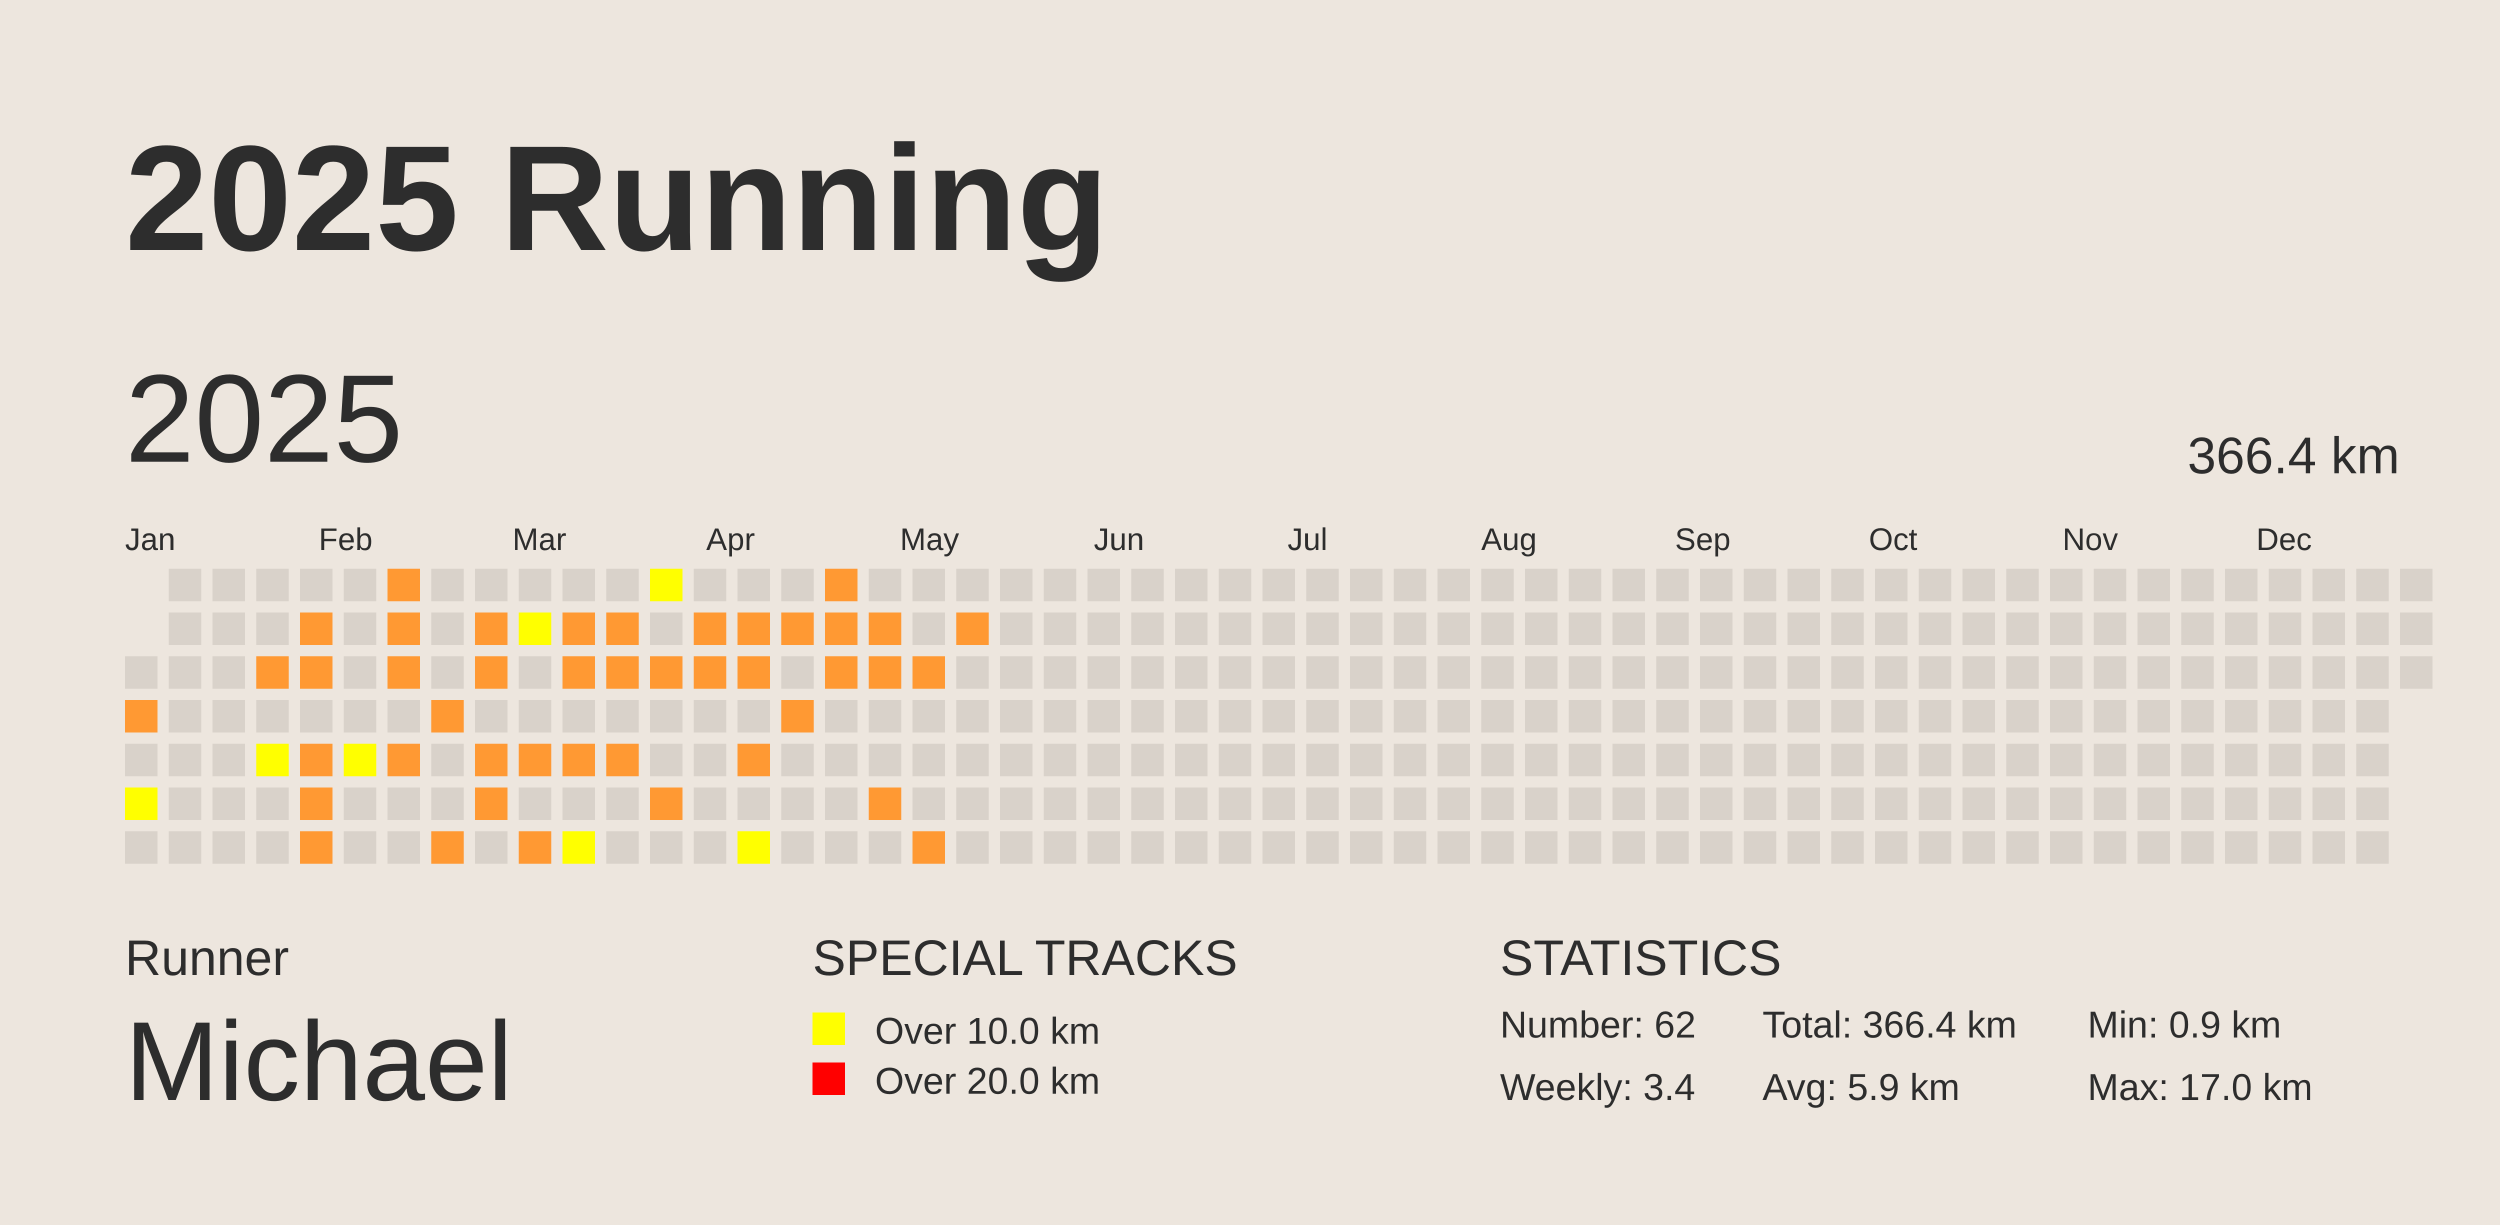
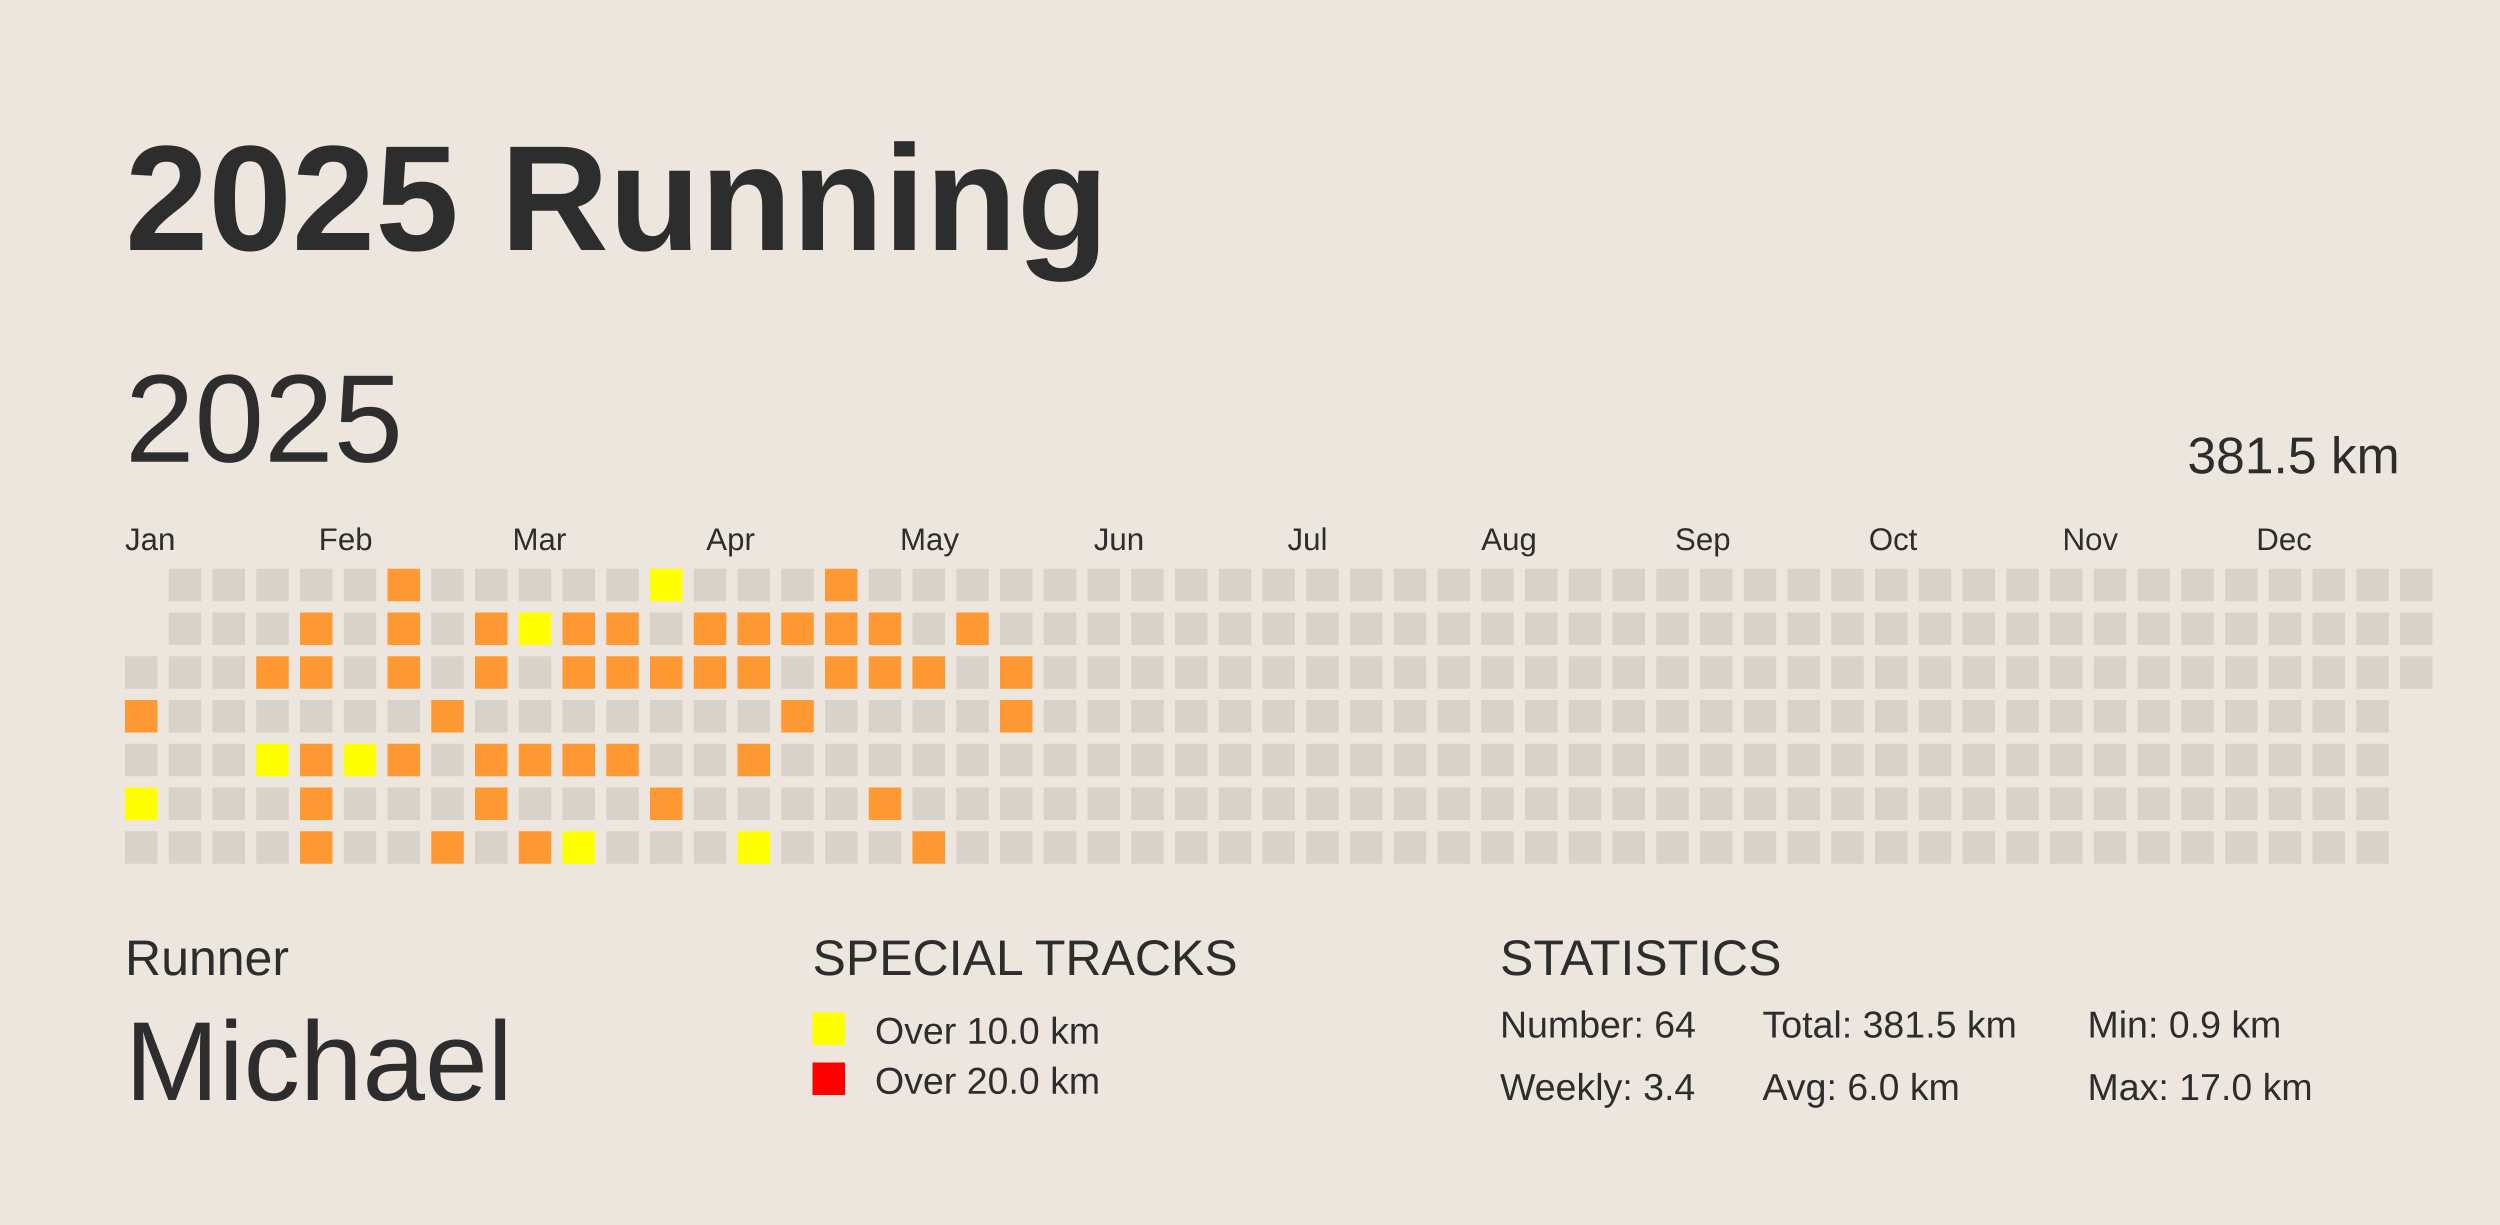
<svg xmlns="http://www.w3.org/2000/svg" baseProfile="full" height="98mm" version="1.1" viewBox="0,0,200,98" width="200mm">
  <defs />
  <rect fill="#EDE6DE" height="98" width="200" x="0" y="0" />
  <text fill="#2D2D2D" style="font-size:12px; font-family:Arial; font-weight:bold;" x="10" y="20">2025 Running</text>
  <text fill="#2D2D2D" style="font-size:4px; font-family:Arial" x="10" y="78">Runner</text>
  <text fill="#2D2D2D" style="font-size:9px; font-family:Arial" x="10" y="88">Michael</text>
  <text fill="#2D2D2D" style="font-size:4px; font-family:Arial" x="65" y="78">SPECIAL TRACKS</text>
  <rect fill="yellow" height="2.6" width="2.6" x="65" y="81" />
  <text fill="#2D2D2D" style="font-size:3px; font-family:Arial" x="70" y="83.5">Over 10.0 km</text>
  <rect fill="red" height="2.6" width="2.6" x="65" y="85" />
  <text fill="#2D2D2D" style="font-size:3px; font-family:Arial" x="70" y="87.5">Over 20.0 km</text>
  <text fill="#2D2D2D" style="font-size:4px; font-family:Arial" x="120" y="78">STATISTICS</text>
-   <text fill="#2D2D2D" style="font-size:3px; font-family:Arial" x="120" y="83">Number: 62</text>
+   <text fill="#2D2D2D" style="font-size:3px; font-family:Arial" x="120" y="83">Number: 64</text>
  <text fill="#2D2D2D" style="font-size:3px; font-family:Arial" x="120" y="88">Weekly: 3.4</text>
-   <text fill="#2D2D2D" style="font-size:3px; font-family:Arial" x="141" y="83">Total: 366.4 km</text>
-   <text fill="#2D2D2D" style="font-size:3px; font-family:Arial" x="141" y="88">Avg: 5.9 km</text>
+   <text fill="#2D2D2D" style="font-size:3px; font-family:Arial" x="141" y="83">Total: 381.5 km</text>
+   <text fill="#2D2D2D" style="font-size:3px; font-family:Arial" x="141" y="88">Avg: 6.0 km</text>
  <text fill="#2D2D2D" style="font-size:3px; font-family:Arial" x="167" y="83">Min: 0.9 km</text>
  <text fill="#2D2D2D" style="font-size:3px; font-family:Arial" x="167" y="88">Max: 17.0 km</text>
  <text dominant-baseline="hanging" fill="#2D2D2D" style="font-size:10.0px; font-family:Arial;" x="10" y="30">2025</text>
-   <text dominant-baseline="hanging" fill="#2D2D2D" style="font-size:4.125px; font-family:Arial;" x="175" y="35">366.4 km</text>
+   <text dominant-baseline="hanging" fill="#2D2D2D" style="font-size:4.125px; font-family:Arial;" x="175" y="35">381.5 km</text>
  <text fill="#2D2D2D" style="font-size:2.5px; font-family:Arial" x="10.0" y="44">Jan</text>
  <text fill="#2D2D2D" style="font-size:2.5px; font-family:Arial" x="25.5" y="44">Feb</text>
  <text fill="#2D2D2D" style="font-size:2.5px; font-family:Arial" x="41.0" y="44">Mar</text>
  <text fill="#2D2D2D" style="font-size:2.5px; font-family:Arial" x="56.5" y="44">Apr</text>
  <text fill="#2D2D2D" style="font-size:2.5px; font-family:Arial" x="72.0" y="44">May</text>
  <text fill="#2D2D2D" style="font-size:2.5px; font-family:Arial" x="87.5" y="44">Jun</text>
  <text fill="#2D2D2D" style="font-size:2.5px; font-family:Arial" x="103.0" y="44">Jul</text>
  <text fill="#2D2D2D" style="font-size:2.5px; font-family:Arial" x="118.5" y="44">Aug</text>
  <text fill="#2D2D2D" style="font-size:2.5px; font-family:Arial" x="134.0" y="44">Sep</text>
  <text fill="#2D2D2D" style="font-size:2.5px; font-family:Arial" x="149.5" y="44">Oct</text>
  <text fill="#2D2D2D" style="font-size:2.5px; font-family:Arial" x="165.0" y="44">Nov</text>
  <text fill="#2D2D2D" style="font-size:2.5px; font-family:Arial" x="180.5" y="44">Dec</text>
  <rect fill="#D9D2CA" height="2.6" width="2.6" x="10.0" y="52.5" />
  <rect fill="#FF9933" height="2.6" width="2.6" x="10.0" y="56.0" />
  <rect fill="#D9D2CA" height="2.6" width="2.6" x="10.0" y="59.5" />
  <rect fill="yellow" height="2.6" width="2.6" x="10.0" y="63.0" />
  <rect fill="#D9D2CA" height="2.6" width="2.6" x="10.0" y="66.5" />
  <rect fill="#D9D2CA" height="2.6" width="2.6" x="13.5" y="45.5" />
  <rect fill="#D9D2CA" height="2.6" width="2.6" x="13.5" y="49.0" />
  <rect fill="#D9D2CA" height="2.6" width="2.6" x="13.5" y="52.5" />
  <rect fill="#D9D2CA" height="2.6" width="2.6" x="13.5" y="56.0" />
  <rect fill="#D9D2CA" height="2.6" width="2.6" x="13.5" y="59.5" />
  <rect fill="#D9D2CA" height="2.6" width="2.6" x="13.5" y="63.0" />
  <rect fill="#D9D2CA" height="2.6" width="2.6" x="13.5" y="66.5" />
  <rect fill="#D9D2CA" height="2.6" width="2.6" x="17.0" y="45.5" />
  <rect fill="#D9D2CA" height="2.6" width="2.6" x="17.0" y="49.0" />
  <rect fill="#D9D2CA" height="2.6" width="2.6" x="17.0" y="52.5" />
  <rect fill="#D9D2CA" height="2.6" width="2.6" x="17.0" y="56.0" />
  <rect fill="#D9D2CA" height="2.6" width="2.6" x="17.0" y="59.5" />
  <rect fill="#D9D2CA" height="2.6" width="2.6" x="17.0" y="63.0" />
  <rect fill="#D9D2CA" height="2.6" width="2.6" x="17.0" y="66.5" />
  <rect fill="#D9D2CA" height="2.6" width="2.6" x="20.5" y="45.5" />
  <rect fill="#D9D2CA" height="2.6" width="2.6" x="20.5" y="49.0" />
  <rect fill="#FF9933" height="2.6" width="2.6" x="20.5" y="52.5" />
  <rect fill="#D9D2CA" height="2.6" width="2.6" x="20.5" y="56.0" />
  <rect fill="yellow" height="2.6" width="2.6" x="20.5" y="59.5" />
  <rect fill="#D9D2CA" height="2.6" width="2.6" x="20.5" y="63.0" />
  <rect fill="#D9D2CA" height="2.6" width="2.6" x="20.5" y="66.5" />
  <rect fill="#D9D2CA" height="2.6" width="2.6" x="24.0" y="45.5" />
  <rect fill="#FF9933" height="2.6" width="2.6" x="24.0" y="49.0" />
  <rect fill="#FF9933" height="2.6" width="2.6" x="24.0" y="52.5" />
  <rect fill="#D9D2CA" height="2.6" width="2.6" x="24.0" y="56.0" />
  <rect fill="#FF9933" height="2.6" width="2.6" x="24.0" y="59.5" />
  <rect fill="#FF9933" height="2.6" width="2.6" x="24.0" y="63.0" />
  <rect fill="#FF9933" height="2.6" width="2.6" x="24.0" y="66.5" />
  <rect fill="#D9D2CA" height="2.6" width="2.6" x="27.5" y="45.5" />
  <rect fill="#D9D2CA" height="2.6" width="2.6" x="27.5" y="49.0" />
  <rect fill="#D9D2CA" height="2.6" width="2.6" x="27.5" y="52.5" />
  <rect fill="#D9D2CA" height="2.6" width="2.6" x="27.5" y="56.0" />
  <rect fill="yellow" height="2.6" width="2.6" x="27.5" y="59.5" />
  <rect fill="#D9D2CA" height="2.6" width="2.6" x="27.5" y="63.0" />
  <rect fill="#D9D2CA" height="2.6" width="2.6" x="27.5" y="66.5" />
  <rect fill="#FF9933" height="2.6" width="2.6" x="31.0" y="45.5" />
  <rect fill="#FF9933" height="2.6" width="2.6" x="31.0" y="49.0" />
  <rect fill="#FF9933" height="2.6" width="2.6" x="31.0" y="52.5" />
  <rect fill="#D9D2CA" height="2.6" width="2.6" x="31.0" y="56.0" />
  <rect fill="#FF9933" height="2.6" width="2.6" x="31.0" y="59.5" />
  <rect fill="#D9D2CA" height="2.6" width="2.6" x="31.0" y="63.0" />
  <rect fill="#D9D2CA" height="2.6" width="2.6" x="31.0" y="66.5" />
  <rect fill="#D9D2CA" height="2.6" width="2.6" x="34.5" y="45.5" />
  <rect fill="#D9D2CA" height="2.6" width="2.6" x="34.5" y="49.0" />
  <rect fill="#D9D2CA" height="2.6" width="2.6" x="34.5" y="52.5" />
  <rect fill="#FF9933" height="2.6" width="2.6" x="34.5" y="56.0" />
  <rect fill="#D9D2CA" height="2.6" width="2.6" x="34.5" y="59.5" />
  <rect fill="#D9D2CA" height="2.6" width="2.6" x="34.5" y="63.0" />
  <rect fill="#FF9933" height="2.6" width="2.6" x="34.5" y="66.5" />
  <rect fill="#D9D2CA" height="2.6" width="2.6" x="38.0" y="45.5" />
  <rect fill="#FF9933" height="2.6" width="2.6" x="38.0" y="49.0" />
  <rect fill="#FF9933" height="2.6" width="2.6" x="38.0" y="52.5" />
  <rect fill="#D9D2CA" height="2.6" width="2.6" x="38.0" y="56.0" />
  <rect fill="#FF9933" height="2.6" width="2.6" x="38.0" y="59.5" />
  <rect fill="#FF9933" height="2.6" width="2.6" x="38.0" y="63.0" />
  <rect fill="#D9D2CA" height="2.6" width="2.6" x="38.0" y="66.5" />
  <rect fill="#D9D2CA" height="2.6" width="2.6" x="41.5" y="45.5" />
  <rect fill="yellow" height="2.6" width="2.6" x="41.5" y="49.0" />
  <rect fill="#D9D2CA" height="2.6" width="2.6" x="41.5" y="52.5" />
  <rect fill="#D9D2CA" height="2.6" width="2.6" x="41.5" y="56.0" />
  <rect fill="#FF9933" height="2.6" width="2.6" x="41.5" y="59.5" />
  <rect fill="#D9D2CA" height="2.6" width="2.6" x="41.5" y="63.0" />
  <rect fill="#FF9933" height="2.6" width="2.6" x="41.5" y="66.5" />
  <rect fill="#D9D2CA" height="2.6" width="2.6" x="45.0" y="45.5" />
  <rect fill="#FF9933" height="2.6" width="2.6" x="45.0" y="49.0" />
  <rect fill="#FF9933" height="2.6" width="2.6" x="45.0" y="52.5" />
  <rect fill="#D9D2CA" height="2.6" width="2.6" x="45.0" y="56.0" />
  <rect fill="#FF9933" height="2.6" width="2.6" x="45.0" y="59.5" />
  <rect fill="#D9D2CA" height="2.6" width="2.6" x="45.0" y="63.0" />
  <rect fill="yellow" height="2.6" width="2.6" x="45.0" y="66.5" />
  <rect fill="#D9D2CA" height="2.6" width="2.6" x="48.5" y="45.5" />
  <rect fill="#FF9933" height="2.6" width="2.6" x="48.5" y="49.0" />
  <rect fill="#FF9933" height="2.6" width="2.6" x="48.5" y="52.5" />
  <rect fill="#D9D2CA" height="2.6" width="2.6" x="48.5" y="56.0" />
  <rect fill="#FF9933" height="2.6" width="2.6" x="48.5" y="59.5" />
  <rect fill="#D9D2CA" height="2.6" width="2.6" x="48.5" y="63.0" />
  <rect fill="#D9D2CA" height="2.6" width="2.6" x="48.5" y="66.5" />
  <rect fill="yellow" height="2.6" width="2.6" x="52.0" y="45.5" />
  <rect fill="#D9D2CA" height="2.6" width="2.6" x="52.0" y="49.0" />
  <rect fill="#FF9933" height="2.6" width="2.6" x="52.0" y="52.5" />
  <rect fill="#D9D2CA" height="2.6" width="2.6" x="52.0" y="56.0" />
  <rect fill="#D9D2CA" height="2.6" width="2.6" x="52.0" y="59.5" />
  <rect fill="#FF9933" height="2.6" width="2.6" x="52.0" y="63.0" />
  <rect fill="#D9D2CA" height="2.6" width="2.6" x="52.0" y="66.5" />
  <rect fill="#D9D2CA" height="2.6" width="2.6" x="55.5" y="45.5" />
  <rect fill="#FF9933" height="2.6" width="2.6" x="55.5" y="49.0" />
  <rect fill="#FF9933" height="2.6" width="2.6" x="55.5" y="52.5" />
  <rect fill="#D9D2CA" height="2.6" width="2.6" x="55.5" y="56.0" />
  <rect fill="#D9D2CA" height="2.6" width="2.6" x="55.5" y="59.5" />
  <rect fill="#D9D2CA" height="2.6" width="2.6" x="55.5" y="63.0" />
  <rect fill="#D9D2CA" height="2.6" width="2.6" x="55.5" y="66.5" />
  <rect fill="#D9D2CA" height="2.6" width="2.6" x="59.0" y="45.5" />
  <rect fill="#FF9933" height="2.6" width="2.6" x="59.0" y="49.0" />
  <rect fill="#FF9933" height="2.6" width="2.6" x="59.0" y="52.5" />
  <rect fill="#D9D2CA" height="2.6" width="2.6" x="59.0" y="56.0" />
  <rect fill="#FF9933" height="2.6" width="2.6" x="59.0" y="59.5" />
  <rect fill="#D9D2CA" height="2.6" width="2.6" x="59.0" y="63.0" />
  <rect fill="yellow" height="2.6" width="2.6" x="59.0" y="66.5" />
  <rect fill="#D9D2CA" height="2.6" width="2.6" x="62.5" y="45.5" />
  <rect fill="#FF9933" height="2.6" width="2.6" x="62.5" y="49.0" />
  <rect fill="#D9D2CA" height="2.6" width="2.6" x="62.5" y="52.5" />
  <rect fill="#FF9933" height="2.6" width="2.6" x="62.5" y="56.0" />
  <rect fill="#D9D2CA" height="2.6" width="2.6" x="62.5" y="59.5" />
  <rect fill="#D9D2CA" height="2.6" width="2.6" x="62.5" y="63.0" />
  <rect fill="#D9D2CA" height="2.6" width="2.6" x="62.5" y="66.5" />
  <rect fill="#FF9933" height="2.6" width="2.6" x="66.0" y="45.5" />
  <rect fill="#FF9933" height="2.6" width="2.6" x="66.0" y="49.0" />
  <rect fill="#FF9933" height="2.6" width="2.6" x="66.0" y="52.5" />
  <rect fill="#D9D2CA" height="2.6" width="2.6" x="66.0" y="56.0" />
  <rect fill="#D9D2CA" height="2.6" width="2.6" x="66.0" y="59.5" />
  <rect fill="#D9D2CA" height="2.6" width="2.6" x="66.0" y="63.0" />
  <rect fill="#D9D2CA" height="2.6" width="2.6" x="66.0" y="66.5" />
  <rect fill="#D9D2CA" height="2.6" width="2.6" x="69.5" y="45.5" />
  <rect fill="#FF9933" height="2.6" width="2.6" x="69.5" y="49.0" />
  <rect fill="#FF9933" height="2.6" width="2.6" x="69.5" y="52.5" />
  <rect fill="#D9D2CA" height="2.6" width="2.6" x="69.5" y="56.0" />
  <rect fill="#D9D2CA" height="2.6" width="2.6" x="69.5" y="59.5" />
  <rect fill="#FF9933" height="2.6" width="2.6" x="69.5" y="63.0" />
  <rect fill="#D9D2CA" height="2.6" width="2.6" x="69.5" y="66.5" />
  <rect fill="#D9D2CA" height="2.6" width="2.6" x="73.0" y="45.5" />
  <rect fill="#D9D2CA" height="2.6" width="2.6" x="73.0" y="49.0" />
  <rect fill="#FF9933" height="2.6" width="2.6" x="73.0" y="52.5" />
  <rect fill="#D9D2CA" height="2.6" width="2.6" x="73.0" y="56.0" />
  <rect fill="#D9D2CA" height="2.6" width="2.6" x="73.0" y="59.5" />
  <rect fill="#D9D2CA" height="2.6" width="2.6" x="73.0" y="63.0" />
  <rect fill="#FF9933" height="2.6" width="2.6" x="73.0" y="66.5" />
  <rect fill="#D9D2CA" height="2.6" width="2.6" x="76.5" y="45.5" />
  <rect fill="#FF9933" height="2.6" width="2.6" x="76.5" y="49.0" />
  <rect fill="#D9D2CA" height="2.6" width="2.6" x="76.5" y="52.5" />
  <rect fill="#D9D2CA" height="2.6" width="2.6" x="76.5" y="56.0" />
  <rect fill="#D9D2CA" height="2.6" width="2.6" x="76.5" y="59.5" />
  <rect fill="#D9D2CA" height="2.6" width="2.6" x="76.5" y="63.0" />
  <rect fill="#D9D2CA" height="2.6" width="2.6" x="76.5" y="66.5" />
  <rect fill="#D9D2CA" height="2.6" width="2.6" x="80.0" y="45.5" />
  <rect fill="#D9D2CA" height="2.6" width="2.6" x="80.0" y="49.0" />
-   <rect fill="#D9D2CA" height="2.6" width="2.6" x="80.0" y="52.5" />
-   <rect fill="#D9D2CA" height="2.6" width="2.6" x="80.0" y="56.0" />
+   <rect fill="#FF9933" height="2.6" width="2.6" x="80.0" y="52.5" />
+   <rect fill="#FF9933" height="2.6" width="2.6" x="80.0" y="56.0" />
  <rect fill="#D9D2CA" height="2.6" width="2.6" x="80.0" y="59.5" />
  <rect fill="#D9D2CA" height="2.6" width="2.6" x="80.0" y="63.0" />
  <rect fill="#D9D2CA" height="2.6" width="2.6" x="80.0" y="66.5" />
  <rect fill="#D9D2CA" height="2.6" width="2.6" x="83.5" y="45.5" />
  <rect fill="#D9D2CA" height="2.6" width="2.6" x="83.5" y="49.0" />
  <rect fill="#D9D2CA" height="2.6" width="2.6" x="83.5" y="52.5" />
  <rect fill="#D9D2CA" height="2.6" width="2.6" x="83.5" y="56.0" />
  <rect fill="#D9D2CA" height="2.6" width="2.6" x="83.5" y="59.5" />
  <rect fill="#D9D2CA" height="2.6" width="2.6" x="83.5" y="63.0" />
  <rect fill="#D9D2CA" height="2.6" width="2.6" x="83.5" y="66.5" />
  <rect fill="#D9D2CA" height="2.6" width="2.6" x="87.0" y="45.5" />
  <rect fill="#D9D2CA" height="2.6" width="2.6" x="87.0" y="49.0" />
  <rect fill="#D9D2CA" height="2.6" width="2.6" x="87.0" y="52.5" />
  <rect fill="#D9D2CA" height="2.6" width="2.6" x="87.0" y="56.0" />
  <rect fill="#D9D2CA" height="2.6" width="2.6" x="87.0" y="59.5" />
  <rect fill="#D9D2CA" height="2.6" width="2.6" x="87.0" y="63.0" />
  <rect fill="#D9D2CA" height="2.6" width="2.6" x="87.0" y="66.5" />
  <rect fill="#D9D2CA" height="2.6" width="2.6" x="90.5" y="45.5" />
  <rect fill="#D9D2CA" height="2.6" width="2.6" x="90.5" y="49.0" />
  <rect fill="#D9D2CA" height="2.6" width="2.6" x="90.5" y="52.5" />
  <rect fill="#D9D2CA" height="2.6" width="2.6" x="90.5" y="56.0" />
  <rect fill="#D9D2CA" height="2.6" width="2.6" x="90.5" y="59.5" />
  <rect fill="#D9D2CA" height="2.6" width="2.6" x="90.5" y="63.0" />
  <rect fill="#D9D2CA" height="2.6" width="2.6" x="90.5" y="66.5" />
  <rect fill="#D9D2CA" height="2.6" width="2.6" x="94.0" y="45.5" />
  <rect fill="#D9D2CA" height="2.6" width="2.6" x="94.0" y="49.0" />
  <rect fill="#D9D2CA" height="2.6" width="2.6" x="94.0" y="52.5" />
  <rect fill="#D9D2CA" height="2.6" width="2.6" x="94.0" y="56.0" />
  <rect fill="#D9D2CA" height="2.6" width="2.6" x="94.0" y="59.5" />
  <rect fill="#D9D2CA" height="2.6" width="2.6" x="94.0" y="63.0" />
  <rect fill="#D9D2CA" height="2.6" width="2.6" x="94.0" y="66.5" />
  <rect fill="#D9D2CA" height="2.6" width="2.6" x="97.5" y="45.5" />
  <rect fill="#D9D2CA" height="2.6" width="2.6" x="97.5" y="49.0" />
  <rect fill="#D9D2CA" height="2.6" width="2.6" x="97.5" y="52.5" />
  <rect fill="#D9D2CA" height="2.6" width="2.6" x="97.5" y="56.0" />
  <rect fill="#D9D2CA" height="2.6" width="2.6" x="97.5" y="59.5" />
  <rect fill="#D9D2CA" height="2.6" width="2.6" x="97.5" y="63.0" />
  <rect fill="#D9D2CA" height="2.6" width="2.6" x="97.5" y="66.5" />
  <rect fill="#D9D2CA" height="2.6" width="2.6" x="101.0" y="45.5" />
  <rect fill="#D9D2CA" height="2.6" width="2.6" x="101.0" y="49.0" />
  <rect fill="#D9D2CA" height="2.6" width="2.6" x="101.0" y="52.5" />
  <rect fill="#D9D2CA" height="2.6" width="2.6" x="101.0" y="56.0" />
  <rect fill="#D9D2CA" height="2.6" width="2.6" x="101.0" y="59.5" />
  <rect fill="#D9D2CA" height="2.6" width="2.6" x="101.0" y="63.0" />
  <rect fill="#D9D2CA" height="2.6" width="2.6" x="101.0" y="66.5" />
  <rect fill="#D9D2CA" height="2.6" width="2.6" x="104.5" y="45.5" />
  <rect fill="#D9D2CA" height="2.6" width="2.6" x="104.5" y="49.0" />
  <rect fill="#D9D2CA" height="2.6" width="2.6" x="104.5" y="52.5" />
  <rect fill="#D9D2CA" height="2.6" width="2.6" x="104.5" y="56.0" />
  <rect fill="#D9D2CA" height="2.6" width="2.6" x="104.5" y="59.5" />
  <rect fill="#D9D2CA" height="2.6" width="2.6" x="104.5" y="63.0" />
  <rect fill="#D9D2CA" height="2.6" width="2.6" x="104.5" y="66.5" />
  <rect fill="#D9D2CA" height="2.6" width="2.6" x="108.0" y="45.5" />
  <rect fill="#D9D2CA" height="2.6" width="2.6" x="108.0" y="49.0" />
  <rect fill="#D9D2CA" height="2.6" width="2.6" x="108.0" y="52.5" />
  <rect fill="#D9D2CA" height="2.6" width="2.6" x="108.0" y="56.0" />
  <rect fill="#D9D2CA" height="2.6" width="2.6" x="108.0" y="59.5" />
  <rect fill="#D9D2CA" height="2.6" width="2.6" x="108.0" y="63.0" />
  <rect fill="#D9D2CA" height="2.6" width="2.6" x="108.0" y="66.5" />
  <rect fill="#D9D2CA" height="2.6" width="2.6" x="111.5" y="45.5" />
  <rect fill="#D9D2CA" height="2.6" width="2.6" x="111.5" y="49.0" />
  <rect fill="#D9D2CA" height="2.6" width="2.6" x="111.5" y="52.5" />
  <rect fill="#D9D2CA" height="2.6" width="2.6" x="111.5" y="56.0" />
  <rect fill="#D9D2CA" height="2.6" width="2.6" x="111.5" y="59.5" />
  <rect fill="#D9D2CA" height="2.6" width="2.6" x="111.5" y="63.0" />
  <rect fill="#D9D2CA" height="2.6" width="2.6" x="111.5" y="66.5" />
  <rect fill="#D9D2CA" height="2.6" width="2.6" x="115.0" y="45.5" />
  <rect fill="#D9D2CA" height="2.6" width="2.6" x="115.0" y="49.0" />
  <rect fill="#D9D2CA" height="2.6" width="2.6" x="115.0" y="52.5" />
  <rect fill="#D9D2CA" height="2.6" width="2.6" x="115.0" y="56.0" />
  <rect fill="#D9D2CA" height="2.6" width="2.6" x="115.0" y="59.5" />
  <rect fill="#D9D2CA" height="2.6" width="2.6" x="115.0" y="63.0" />
  <rect fill="#D9D2CA" height="2.6" width="2.6" x="115.0" y="66.5" />
  <rect fill="#D9D2CA" height="2.6" width="2.6" x="118.5" y="45.5" />
  <rect fill="#D9D2CA" height="2.6" width="2.6" x="118.5" y="49.0" />
  <rect fill="#D9D2CA" height="2.6" width="2.6" x="118.5" y="52.5" />
  <rect fill="#D9D2CA" height="2.6" width="2.6" x="118.5" y="56.0" />
  <rect fill="#D9D2CA" height="2.6" width="2.6" x="118.5" y="59.5" />
  <rect fill="#D9D2CA" height="2.6" width="2.6" x="118.5" y="63.0" />
  <rect fill="#D9D2CA" height="2.6" width="2.6" x="118.5" y="66.5" />
  <rect fill="#D9D2CA" height="2.6" width="2.6" x="122.0" y="45.5" />
  <rect fill="#D9D2CA" height="2.6" width="2.6" x="122.0" y="49.0" />
  <rect fill="#D9D2CA" height="2.6" width="2.6" x="122.0" y="52.5" />
  <rect fill="#D9D2CA" height="2.6" width="2.6" x="122.0" y="56.0" />
  <rect fill="#D9D2CA" height="2.6" width="2.6" x="122.0" y="59.5" />
  <rect fill="#D9D2CA" height="2.6" width="2.6" x="122.0" y="63.0" />
  <rect fill="#D9D2CA" height="2.6" width="2.6" x="122.0" y="66.5" />
  <rect fill="#D9D2CA" height="2.6" width="2.6" x="125.5" y="45.5" />
  <rect fill="#D9D2CA" height="2.6" width="2.6" x="125.5" y="49.0" />
  <rect fill="#D9D2CA" height="2.6" width="2.6" x="125.5" y="52.5" />
  <rect fill="#D9D2CA" height="2.6" width="2.6" x="125.5" y="56.0" />
  <rect fill="#D9D2CA" height="2.6" width="2.6" x="125.5" y="59.5" />
  <rect fill="#D9D2CA" height="2.6" width="2.6" x="125.5" y="63.0" />
  <rect fill="#D9D2CA" height="2.6" width="2.6" x="125.5" y="66.5" />
  <rect fill="#D9D2CA" height="2.6" width="2.6" x="129.0" y="45.5" />
  <rect fill="#D9D2CA" height="2.6" width="2.6" x="129.0" y="49.0" />
  <rect fill="#D9D2CA" height="2.6" width="2.6" x="129.0" y="52.5" />
  <rect fill="#D9D2CA" height="2.6" width="2.6" x="129.0" y="56.0" />
  <rect fill="#D9D2CA" height="2.6" width="2.6" x="129.0" y="59.5" />
  <rect fill="#D9D2CA" height="2.6" width="2.6" x="129.0" y="63.0" />
  <rect fill="#D9D2CA" height="2.6" width="2.6" x="129.0" y="66.5" />
  <rect fill="#D9D2CA" height="2.6" width="2.6" x="132.5" y="45.5" />
  <rect fill="#D9D2CA" height="2.6" width="2.6" x="132.5" y="49.0" />
  <rect fill="#D9D2CA" height="2.6" width="2.6" x="132.5" y="52.5" />
  <rect fill="#D9D2CA" height="2.6" width="2.6" x="132.5" y="56.0" />
  <rect fill="#D9D2CA" height="2.6" width="2.6" x="132.5" y="59.5" />
  <rect fill="#D9D2CA" height="2.6" width="2.6" x="132.5" y="63.0" />
  <rect fill="#D9D2CA" height="2.6" width="2.6" x="132.5" y="66.5" />
  <rect fill="#D9D2CA" height="2.6" width="2.6" x="136.0" y="45.5" />
  <rect fill="#D9D2CA" height="2.6" width="2.6" x="136.0" y="49.0" />
  <rect fill="#D9D2CA" height="2.6" width="2.6" x="136.0" y="52.5" />
  <rect fill="#D9D2CA" height="2.6" width="2.6" x="136.0" y="56.0" />
  <rect fill="#D9D2CA" height="2.6" width="2.6" x="136.0" y="59.5" />
  <rect fill="#D9D2CA" height="2.6" width="2.6" x="136.0" y="63.0" />
  <rect fill="#D9D2CA" height="2.6" width="2.6" x="136.0" y="66.5" />
  <rect fill="#D9D2CA" height="2.6" width="2.6" x="139.5" y="45.5" />
  <rect fill="#D9D2CA" height="2.6" width="2.6" x="139.5" y="49.0" />
  <rect fill="#D9D2CA" height="2.6" width="2.6" x="139.5" y="52.5" />
  <rect fill="#D9D2CA" height="2.6" width="2.6" x="139.5" y="56.0" />
  <rect fill="#D9D2CA" height="2.6" width="2.6" x="139.5" y="59.5" />
  <rect fill="#D9D2CA" height="2.6" width="2.6" x="139.5" y="63.0" />
  <rect fill="#D9D2CA" height="2.6" width="2.6" x="139.5" y="66.5" />
  <rect fill="#D9D2CA" height="2.6" width="2.6" x="143.0" y="45.5" />
  <rect fill="#D9D2CA" height="2.6" width="2.6" x="143.0" y="49.0" />
  <rect fill="#D9D2CA" height="2.6" width="2.6" x="143.0" y="52.5" />
  <rect fill="#D9D2CA" height="2.6" width="2.6" x="143.0" y="56.0" />
  <rect fill="#D9D2CA" height="2.6" width="2.6" x="143.0" y="59.5" />
  <rect fill="#D9D2CA" height="2.6" width="2.6" x="143.0" y="63.0" />
  <rect fill="#D9D2CA" height="2.6" width="2.6" x="143.0" y="66.5" />
  <rect fill="#D9D2CA" height="2.6" width="2.6" x="146.5" y="45.5" />
  <rect fill="#D9D2CA" height="2.6" width="2.6" x="146.5" y="49.0" />
  <rect fill="#D9D2CA" height="2.6" width="2.6" x="146.5" y="52.5" />
  <rect fill="#D9D2CA" height="2.6" width="2.6" x="146.5" y="56.0" />
  <rect fill="#D9D2CA" height="2.6" width="2.6" x="146.5" y="59.5" />
  <rect fill="#D9D2CA" height="2.6" width="2.6" x="146.5" y="63.0" />
  <rect fill="#D9D2CA" height="2.6" width="2.6" x="146.5" y="66.5" />
  <rect fill="#D9D2CA" height="2.6" width="2.6" x="150.0" y="45.5" />
  <rect fill="#D9D2CA" height="2.6" width="2.6" x="150.0" y="49.0" />
  <rect fill="#D9D2CA" height="2.6" width="2.6" x="150.0" y="52.5" />
  <rect fill="#D9D2CA" height="2.6" width="2.6" x="150.0" y="56.0" />
  <rect fill="#D9D2CA" height="2.6" width="2.6" x="150.0" y="59.5" />
  <rect fill="#D9D2CA" height="2.6" width="2.6" x="150.0" y="63.0" />
  <rect fill="#D9D2CA" height="2.6" width="2.6" x="150.0" y="66.5" />
  <rect fill="#D9D2CA" height="2.6" width="2.6" x="153.5" y="45.5" />
  <rect fill="#D9D2CA" height="2.6" width="2.6" x="153.5" y="49.0" />
  <rect fill="#D9D2CA" height="2.6" width="2.6" x="153.5" y="52.5" />
  <rect fill="#D9D2CA" height="2.6" width="2.6" x="153.5" y="56.0" />
  <rect fill="#D9D2CA" height="2.6" width="2.6" x="153.5" y="59.5" />
  <rect fill="#D9D2CA" height="2.6" width="2.6" x="153.5" y="63.0" />
  <rect fill="#D9D2CA" height="2.6" width="2.6" x="153.5" y="66.5" />
  <rect fill="#D9D2CA" height="2.6" width="2.6" x="157.0" y="45.5" />
  <rect fill="#D9D2CA" height="2.6" width="2.6" x="157.0" y="49.0" />
  <rect fill="#D9D2CA" height="2.6" width="2.6" x="157.0" y="52.5" />
  <rect fill="#D9D2CA" height="2.6" width="2.6" x="157.0" y="56.0" />
  <rect fill="#D9D2CA" height="2.6" width="2.6" x="157.0" y="59.5" />
  <rect fill="#D9D2CA" height="2.6" width="2.6" x="157.0" y="63.0" />
  <rect fill="#D9D2CA" height="2.6" width="2.6" x="157.0" y="66.5" />
  <rect fill="#D9D2CA" height="2.6" width="2.6" x="160.5" y="45.5" />
  <rect fill="#D9D2CA" height="2.6" width="2.6" x="160.5" y="49.0" />
  <rect fill="#D9D2CA" height="2.6" width="2.6" x="160.5" y="52.5" />
  <rect fill="#D9D2CA" height="2.6" width="2.6" x="160.5" y="56.0" />
  <rect fill="#D9D2CA" height="2.6" width="2.6" x="160.5" y="59.5" />
  <rect fill="#D9D2CA" height="2.6" width="2.6" x="160.5" y="63.0" />
  <rect fill="#D9D2CA" height="2.6" width="2.6" x="160.5" y="66.5" />
  <rect fill="#D9D2CA" height="2.6" width="2.6" x="164.0" y="45.5" />
  <rect fill="#D9D2CA" height="2.6" width="2.6" x="164.0" y="49.0" />
  <rect fill="#D9D2CA" height="2.6" width="2.6" x="164.0" y="52.5" />
  <rect fill="#D9D2CA" height="2.6" width="2.6" x="164.0" y="56.0" />
  <rect fill="#D9D2CA" height="2.6" width="2.6" x="164.0" y="59.5" />
  <rect fill="#D9D2CA" height="2.6" width="2.6" x="164.0" y="63.0" />
  <rect fill="#D9D2CA" height="2.6" width="2.6" x="164.0" y="66.5" />
  <rect fill="#D9D2CA" height="2.6" width="2.6" x="167.5" y="45.5" />
  <rect fill="#D9D2CA" height="2.6" width="2.6" x="167.5" y="49.0" />
  <rect fill="#D9D2CA" height="2.6" width="2.6" x="167.5" y="52.5" />
  <rect fill="#D9D2CA" height="2.6" width="2.6" x="167.5" y="56.0" />
  <rect fill="#D9D2CA" height="2.6" width="2.6" x="167.5" y="59.5" />
  <rect fill="#D9D2CA" height="2.6" width="2.6" x="167.5" y="63.0" />
  <rect fill="#D9D2CA" height="2.6" width="2.6" x="167.5" y="66.5" />
  <rect fill="#D9D2CA" height="2.6" width="2.6" x="171.0" y="45.5" />
  <rect fill="#D9D2CA" height="2.6" width="2.6" x="171.0" y="49.0" />
  <rect fill="#D9D2CA" height="2.6" width="2.6" x="171.0" y="52.5" />
  <rect fill="#D9D2CA" height="2.6" width="2.6" x="171.0" y="56.0" />
  <rect fill="#D9D2CA" height="2.6" width="2.6" x="171.0" y="59.5" />
  <rect fill="#D9D2CA" height="2.6" width="2.6" x="171.0" y="63.0" />
  <rect fill="#D9D2CA" height="2.6" width="2.6" x="171.0" y="66.5" />
  <rect fill="#D9D2CA" height="2.6" width="2.6" x="174.5" y="45.5" />
  <rect fill="#D9D2CA" height="2.6" width="2.6" x="174.5" y="49.0" />
  <rect fill="#D9D2CA" height="2.6" width="2.6" x="174.5" y="52.5" />
  <rect fill="#D9D2CA" height="2.6" width="2.6" x="174.5" y="56.0" />
  <rect fill="#D9D2CA" height="2.6" width="2.6" x="174.5" y="59.5" />
  <rect fill="#D9D2CA" height="2.6" width="2.6" x="174.5" y="63.0" />
  <rect fill="#D9D2CA" height="2.6" width="2.6" x="174.5" y="66.5" />
  <rect fill="#D9D2CA" height="2.6" width="2.6" x="178.0" y="45.5" />
  <rect fill="#D9D2CA" height="2.6" width="2.6" x="178.0" y="49.0" />
  <rect fill="#D9D2CA" height="2.6" width="2.6" x="178.0" y="52.5" />
  <rect fill="#D9D2CA" height="2.6" width="2.6" x="178.0" y="56.0" />
  <rect fill="#D9D2CA" height="2.6" width="2.6" x="178.0" y="59.5" />
  <rect fill="#D9D2CA" height="2.6" width="2.6" x="178.0" y="63.0" />
  <rect fill="#D9D2CA" height="2.6" width="2.6" x="178.0" y="66.5" />
  <rect fill="#D9D2CA" height="2.6" width="2.6" x="181.5" y="45.5" />
  <rect fill="#D9D2CA" height="2.6" width="2.6" x="181.5" y="49.0" />
  <rect fill="#D9D2CA" height="2.6" width="2.6" x="181.5" y="52.5" />
  <rect fill="#D9D2CA" height="2.6" width="2.6" x="181.5" y="56.0" />
  <rect fill="#D9D2CA" height="2.6" width="2.6" x="181.5" y="59.5" />
  <rect fill="#D9D2CA" height="2.6" width="2.6" x="181.5" y="63.0" />
  <rect fill="#D9D2CA" height="2.6" width="2.6" x="181.5" y="66.5" />
  <rect fill="#D9D2CA" height="2.6" width="2.6" x="185.0" y="45.5" />
  <rect fill="#D9D2CA" height="2.6" width="2.6" x="185.0" y="49.0" />
  <rect fill="#D9D2CA" height="2.6" width="2.6" x="185.0" y="52.5" />
  <rect fill="#D9D2CA" height="2.6" width="2.6" x="185.0" y="56.0" />
  <rect fill="#D9D2CA" height="2.6" width="2.6" x="185.0" y="59.5" />
  <rect fill="#D9D2CA" height="2.6" width="2.6" x="185.0" y="63.0" />
  <rect fill="#D9D2CA" height="2.6" width="2.6" x="185.0" y="66.5" />
  <rect fill="#D9D2CA" height="2.6" width="2.6" x="188.5" y="45.5" />
  <rect fill="#D9D2CA" height="2.6" width="2.6" x="188.5" y="49.0" />
  <rect fill="#D9D2CA" height="2.6" width="2.6" x="188.5" y="52.5" />
  <rect fill="#D9D2CA" height="2.6" width="2.6" x="188.5" y="56.0" />
  <rect fill="#D9D2CA" height="2.6" width="2.6" x="188.5" y="59.5" />
  <rect fill="#D9D2CA" height="2.6" width="2.6" x="188.5" y="63.0" />
  <rect fill="#D9D2CA" height="2.6" width="2.6" x="188.5" y="66.5" />
  <rect fill="#D9D2CA" height="2.6" width="2.6" x="192.0" y="45.5" />
  <rect fill="#D9D2CA" height="2.6" width="2.6" x="192.0" y="49.0" />
  <rect fill="#D9D2CA" height="2.6" width="2.6" x="192.0" y="52.5" />
</svg>
